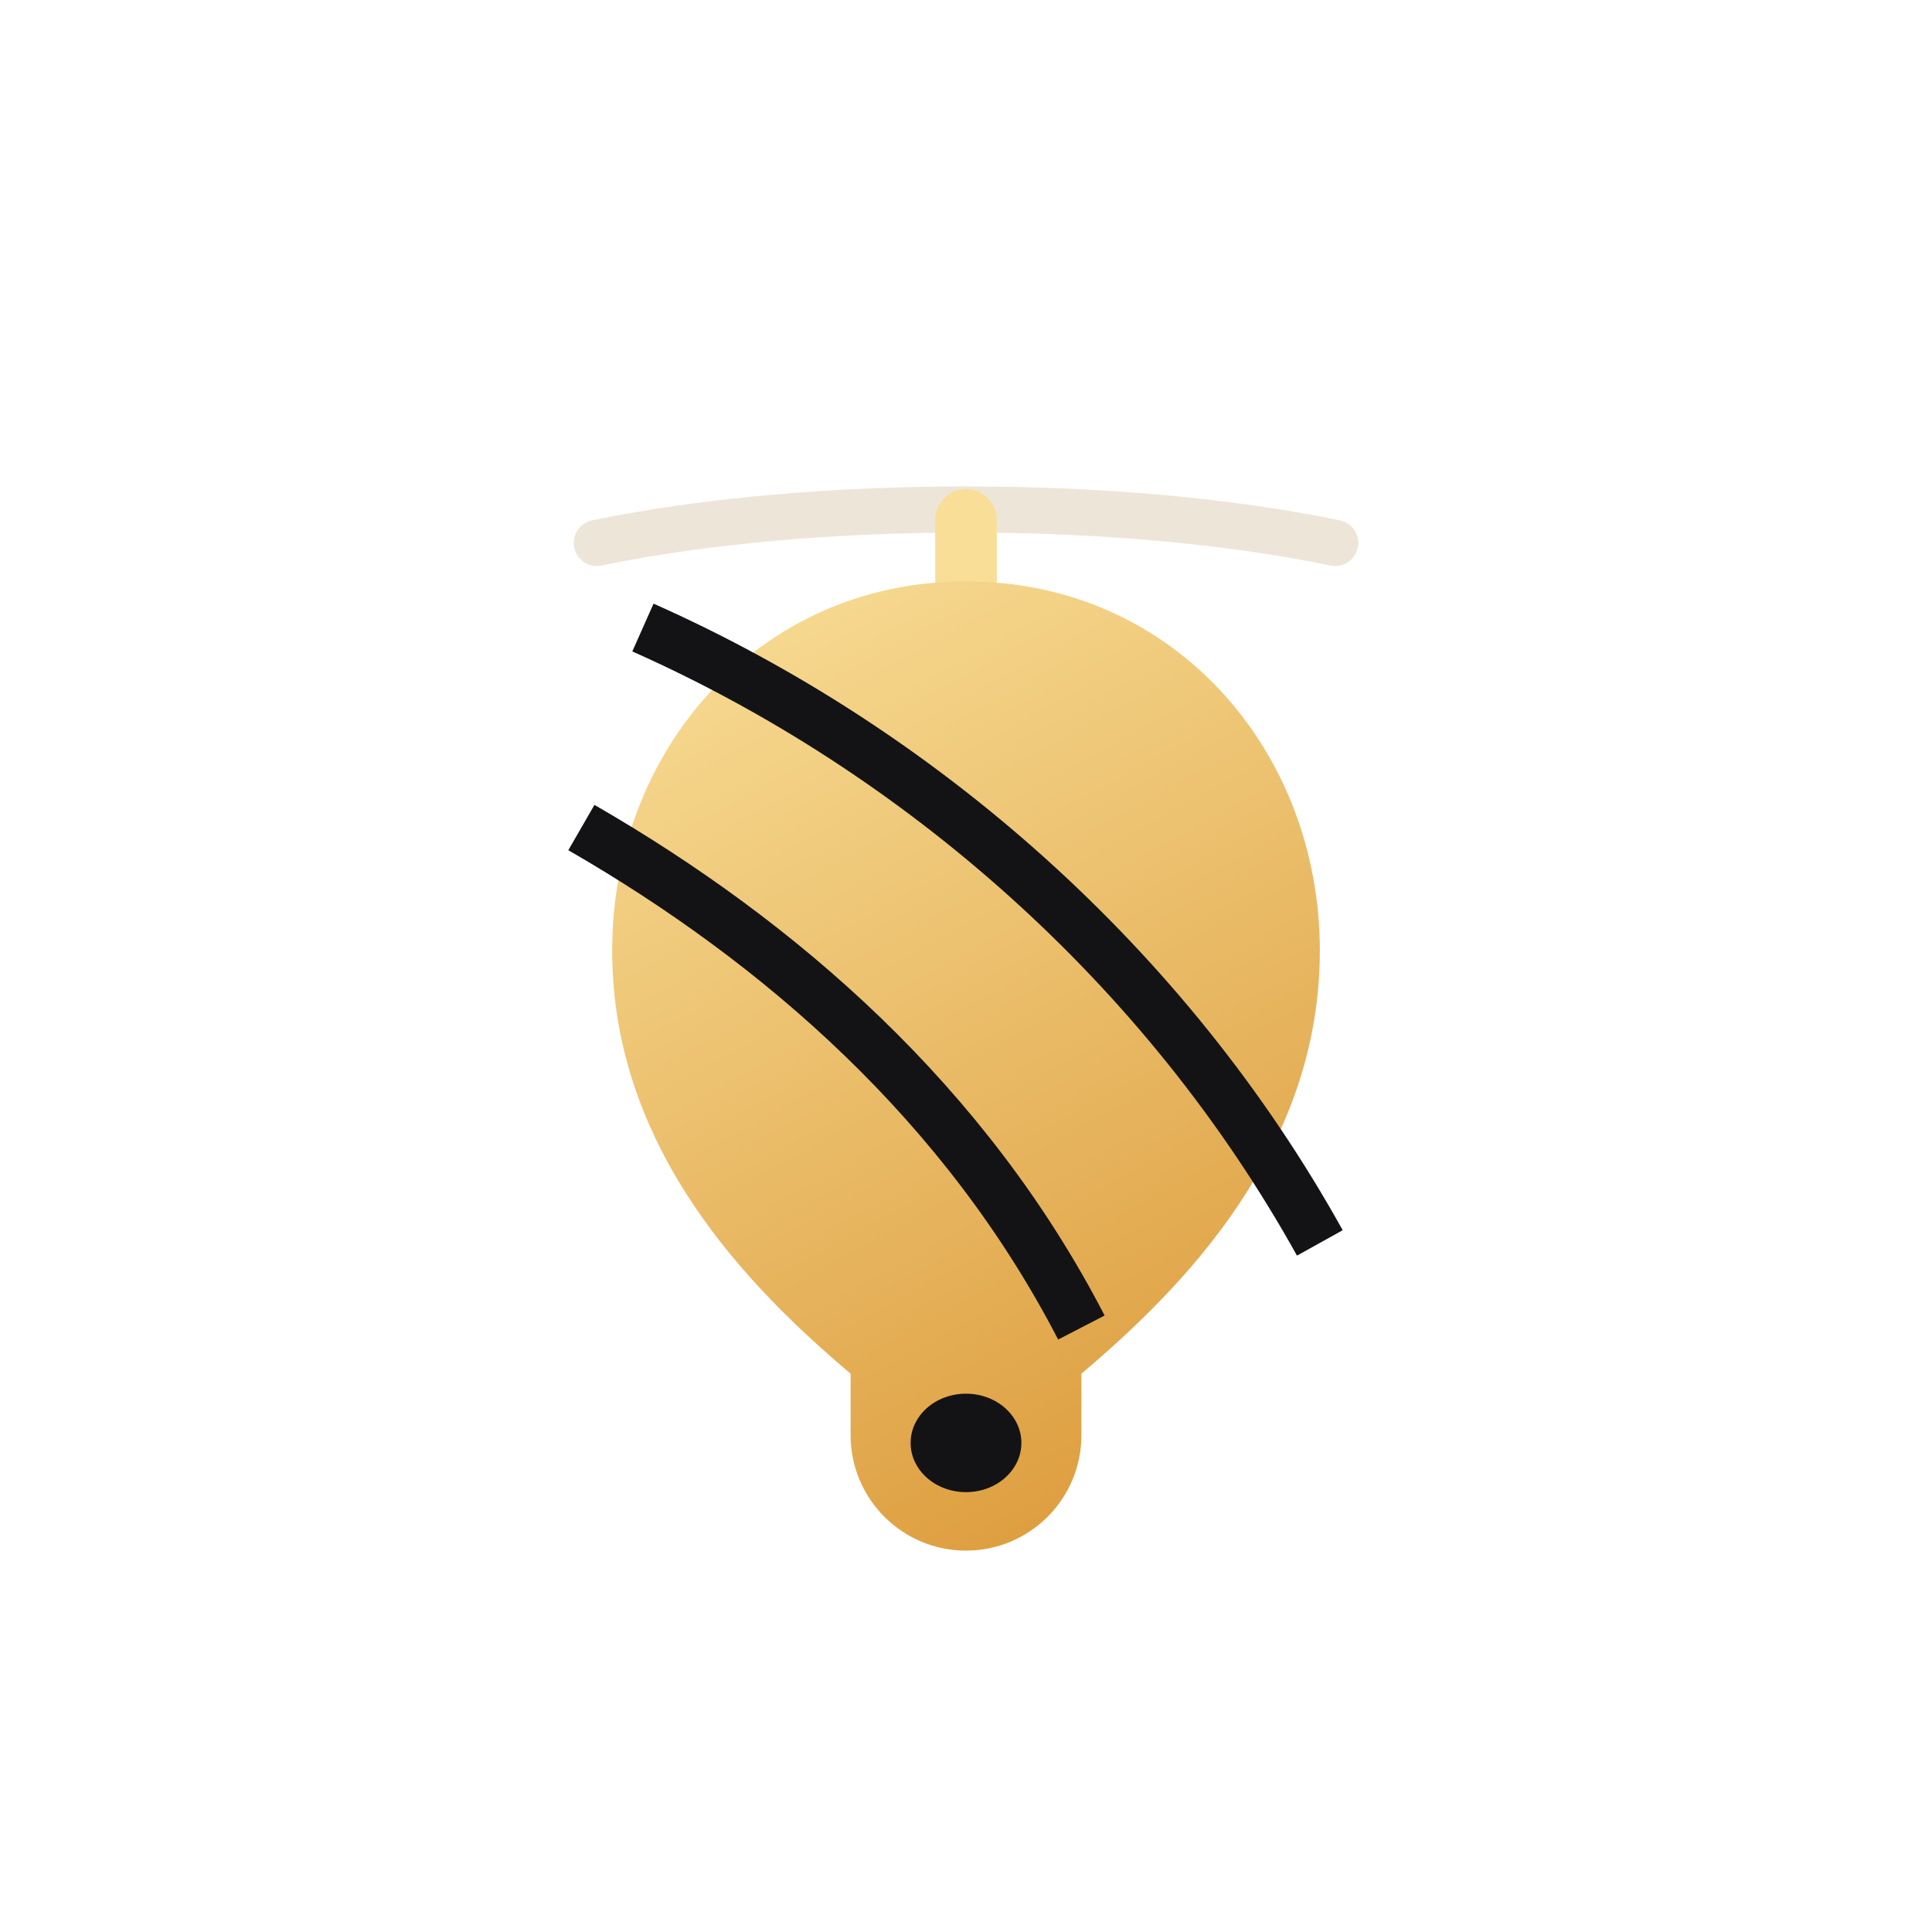
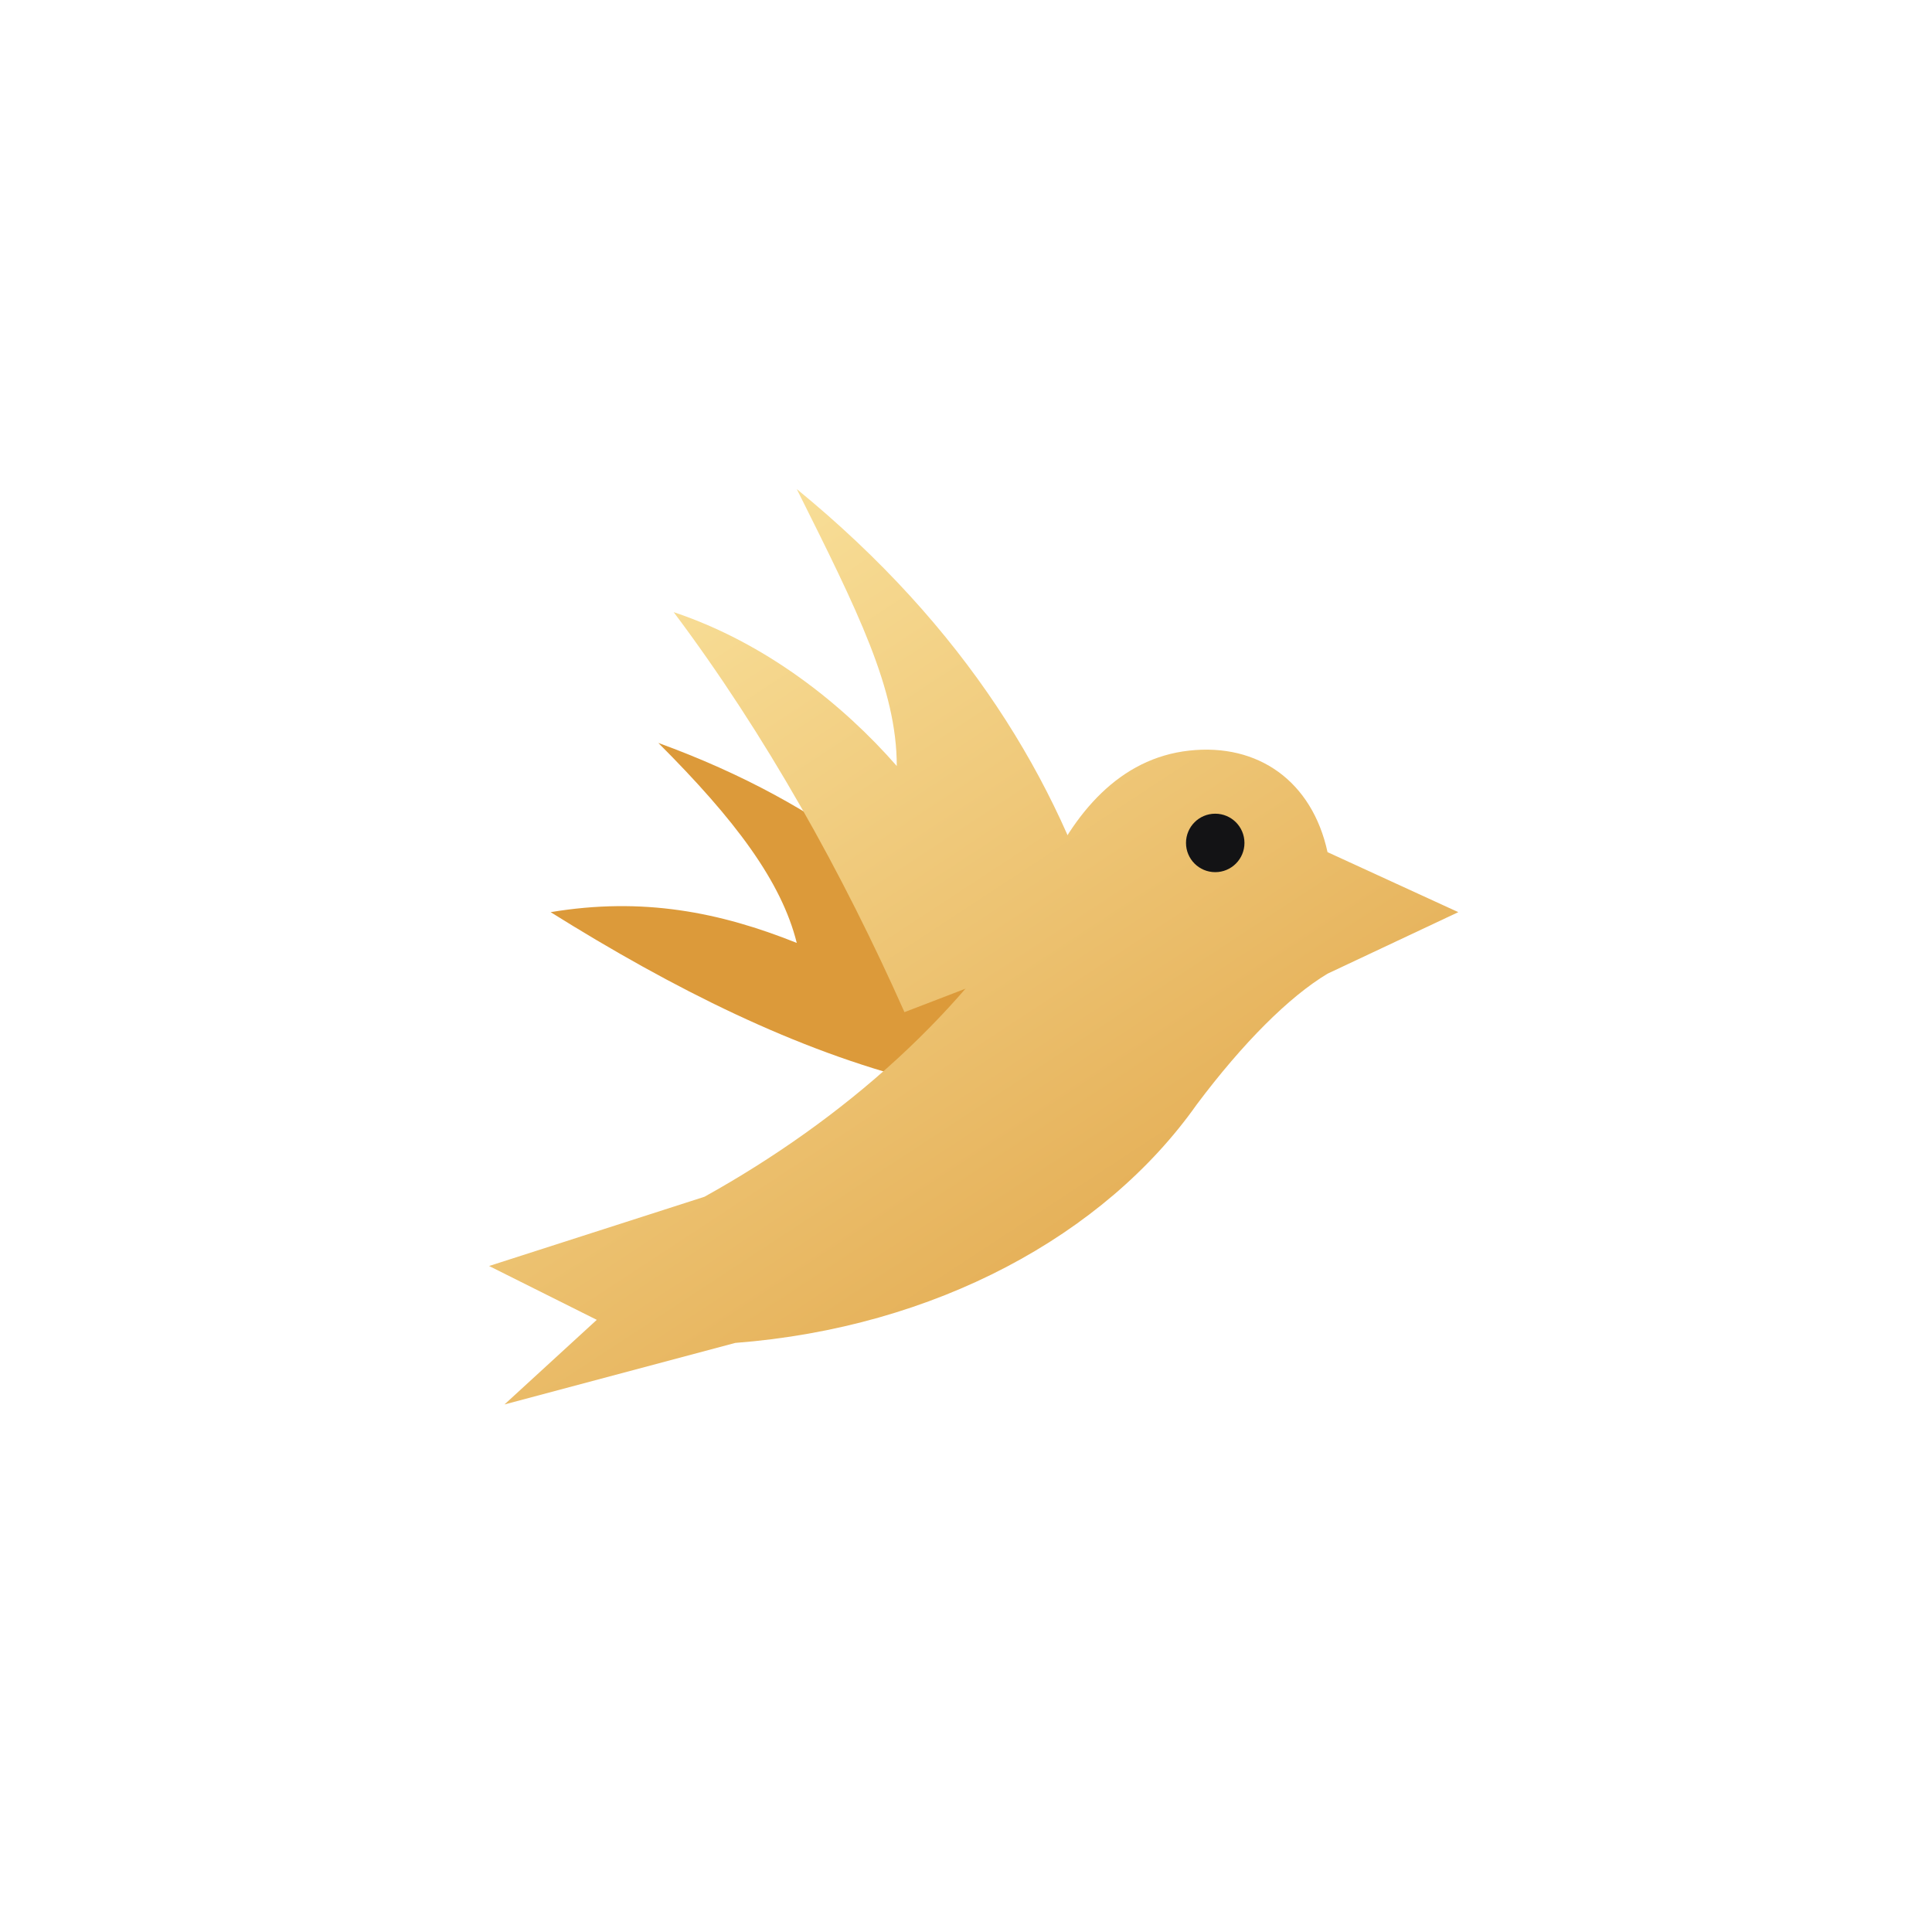
<svg xmlns="http://www.w3.org/2000/svg" viewBox="0 0 108 108">
  <defs>
-     <linearGradient id="straw" x1="36" y1="28" x2="70" y2="90" gradientUnits="userSpaceOnUse">
+     <linearGradient id="straw" x1="34" y1="22" x2="76" y2="86" gradientUnits="userSpaceOnUse">
      <stop offset="0" stop-color="#F8DE97" />
      <stop offset="1" stop-color="#DC9A3A" />
    </linearGradient>
  </defs>
-   <g transform="translate(7.56 7.56) scale(0.86)">
-     <path d="M30 26.5C44 23.6 64 23.6 78 26.5" fill="none" stroke="#EDE6D8" stroke-width="3" stroke-linecap="round" />
-     <path d="M54 25V31" stroke="#F8DE97" stroke-width="4" stroke-linecap="round" />
-     <path d="M54 29C67.5 29 77 40 77 53C77 66 68 75 61.5 80.5V84.5A7.5 7.5 0 0 1 46.5 84.5V80.5C40 75 31 66 31 53C31 40 40.5 29 54 29Z" fill="url(#straw)" />
-     <g fill="none" stroke="#131315" stroke-width="3.4">
-       <path d="M29 45C42 52.5 54 63 61.5 77.5" />
-       <path d="M33 32C51 40 67 54 77 72" />
-     </g>
-     <ellipse cx="54" cy="85" rx="3.6" ry="3.2" fill="#131315" />
+   <g transform="translate(7.56 7.56) scale(0.86) translate(-3 9)">
+     <path d="M60 47.5C55 40.5 48 34.5 37 30.5C42 35.5 45 39.5 46 43.5C41 41.5 36 40.5 30 41.5C38 46.5 46 50.5 54 52.5Z" fill="#DC9A3A" />
+     <path d="M89 41.5L80.5 37.6C79.5 33 76 30.5 71.5 31C67 31.5 64 35 62 39.5C57 48 49 55 40 60L26 64.5L33 68L27 73.5L42 69.5C55 68.5 66 62.5 72 54C75 50 78 47 80.5 45.5Z" fill="url(#straw)" />
+     <path d="M66 43C63 33 57 23 46 14C50 22 52.5 27 52.5 32C49 28 44 24 38 22C44 30 49 39 53 48Z" fill="url(#straw)" />
+     <circle cx="73.2" cy="37" r="1.9" fill="#131315" />
  </g>
</svg>
